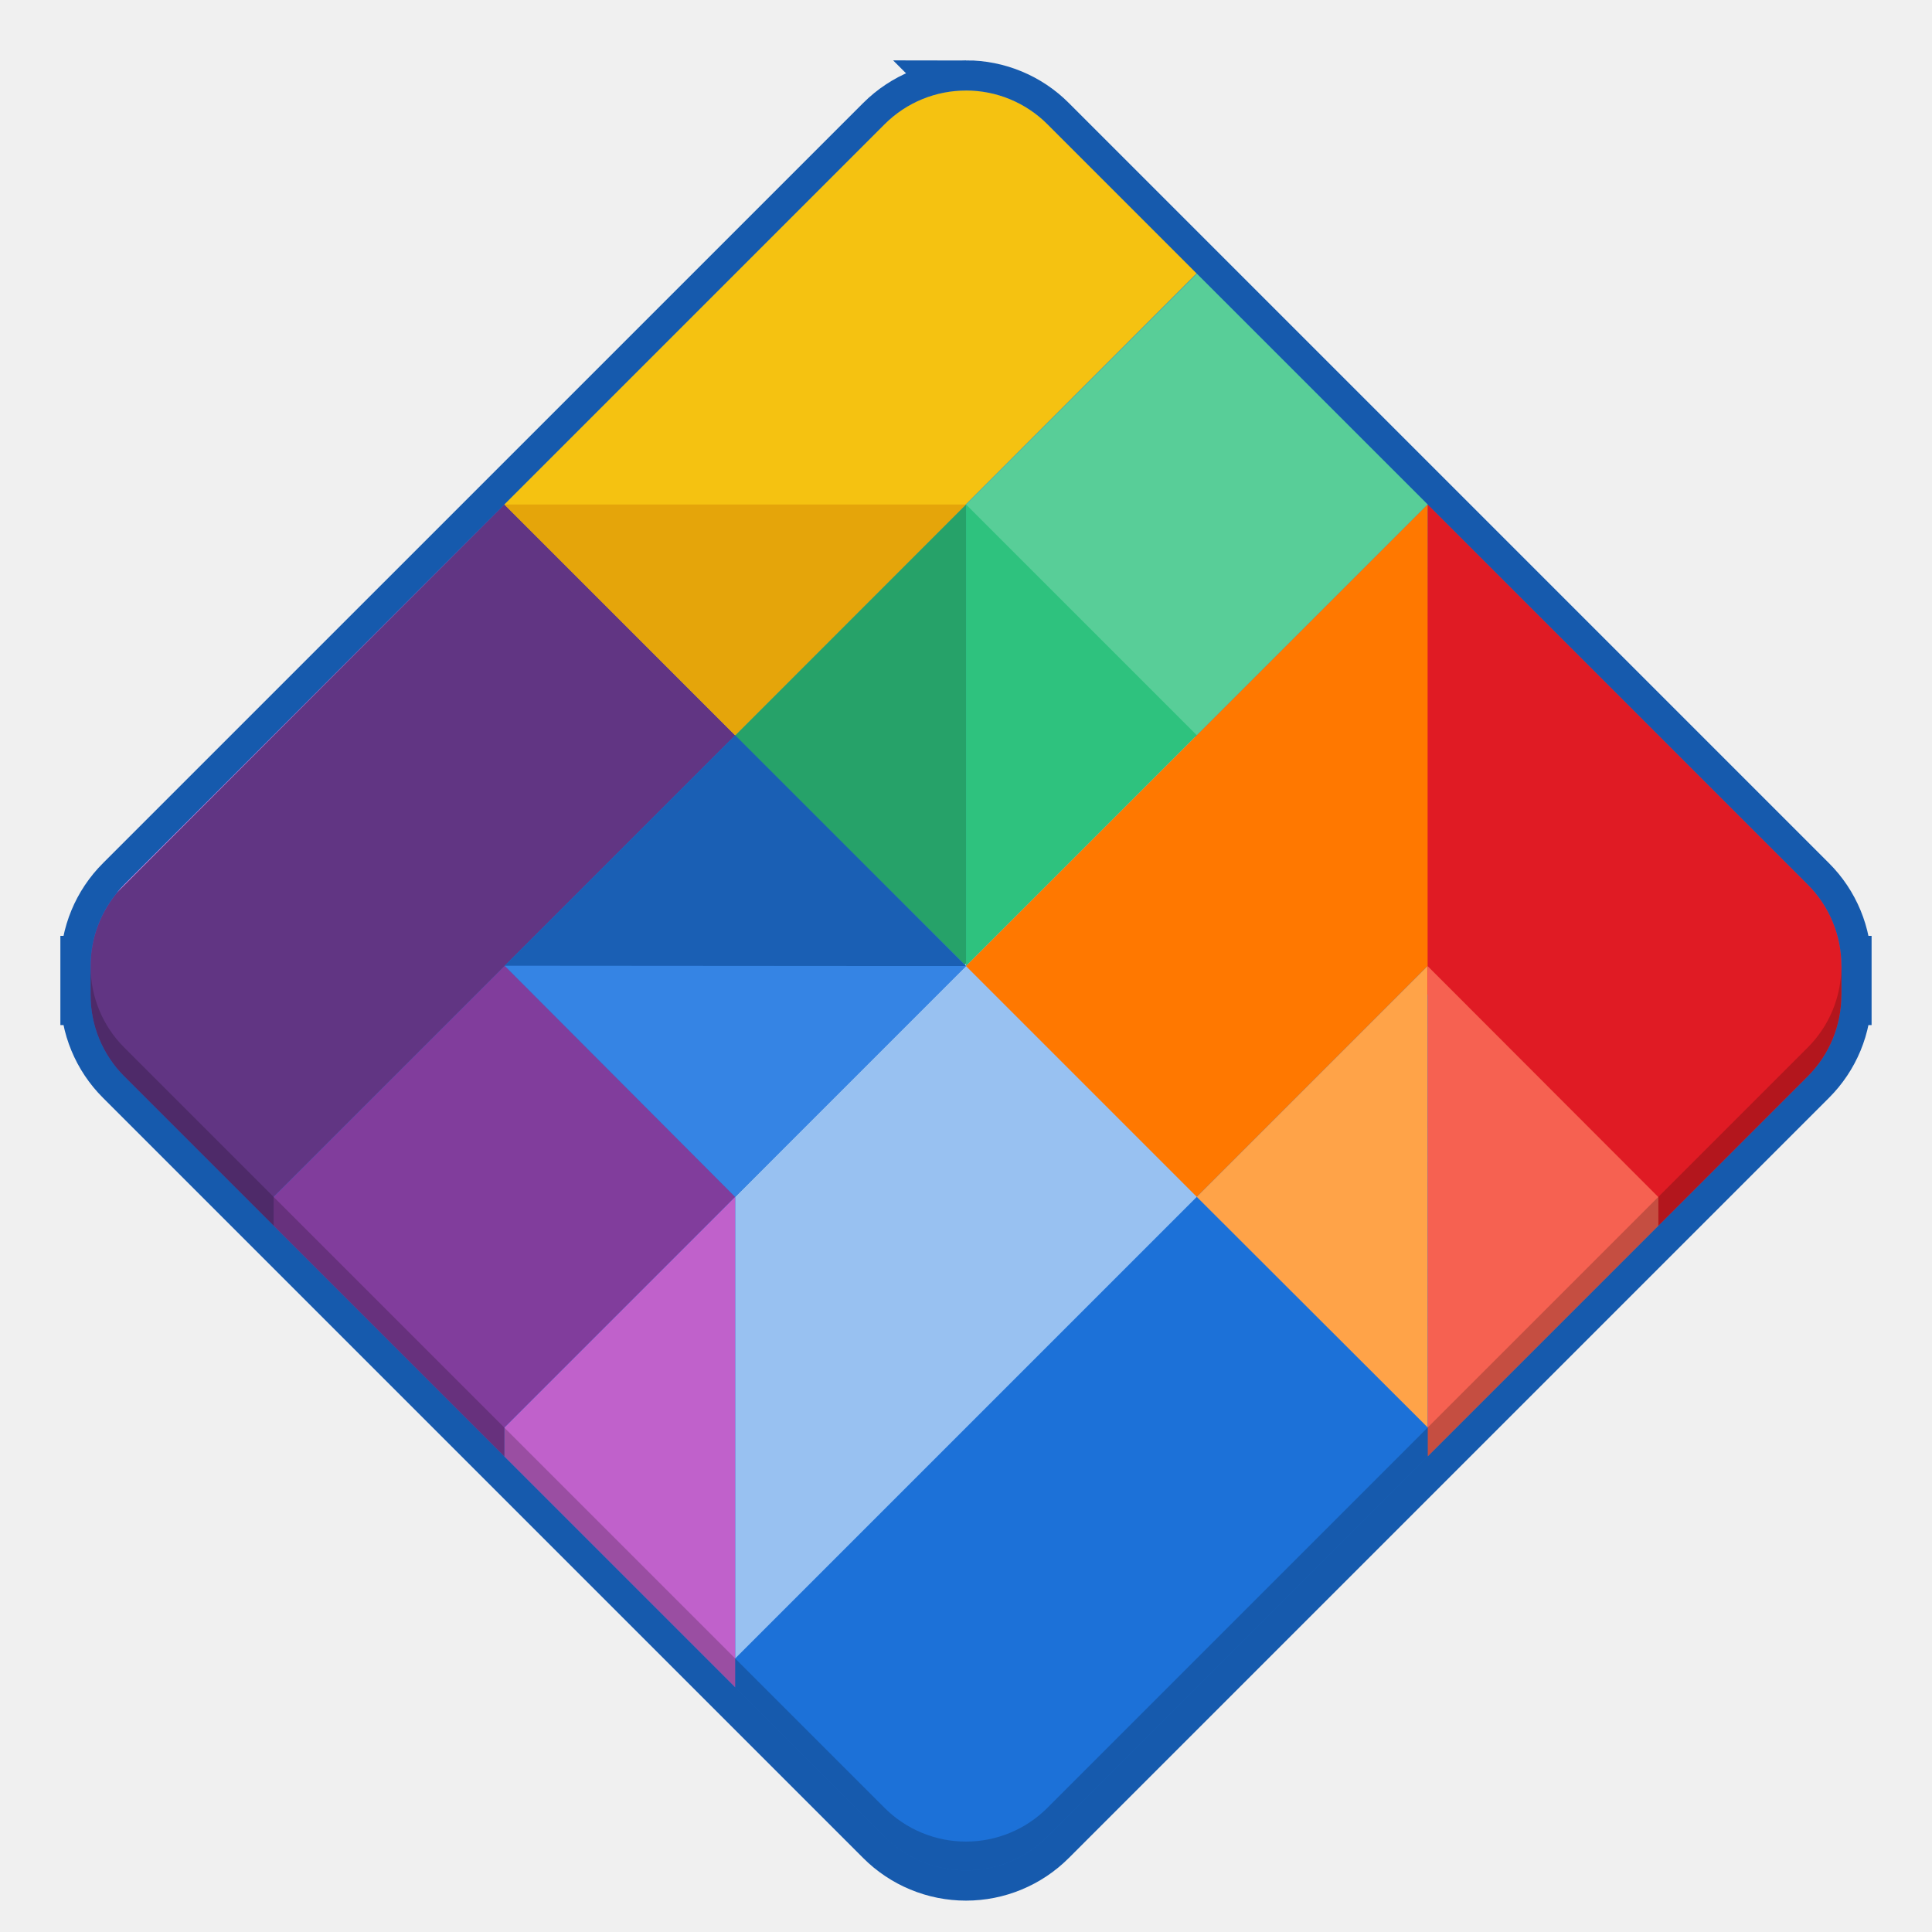
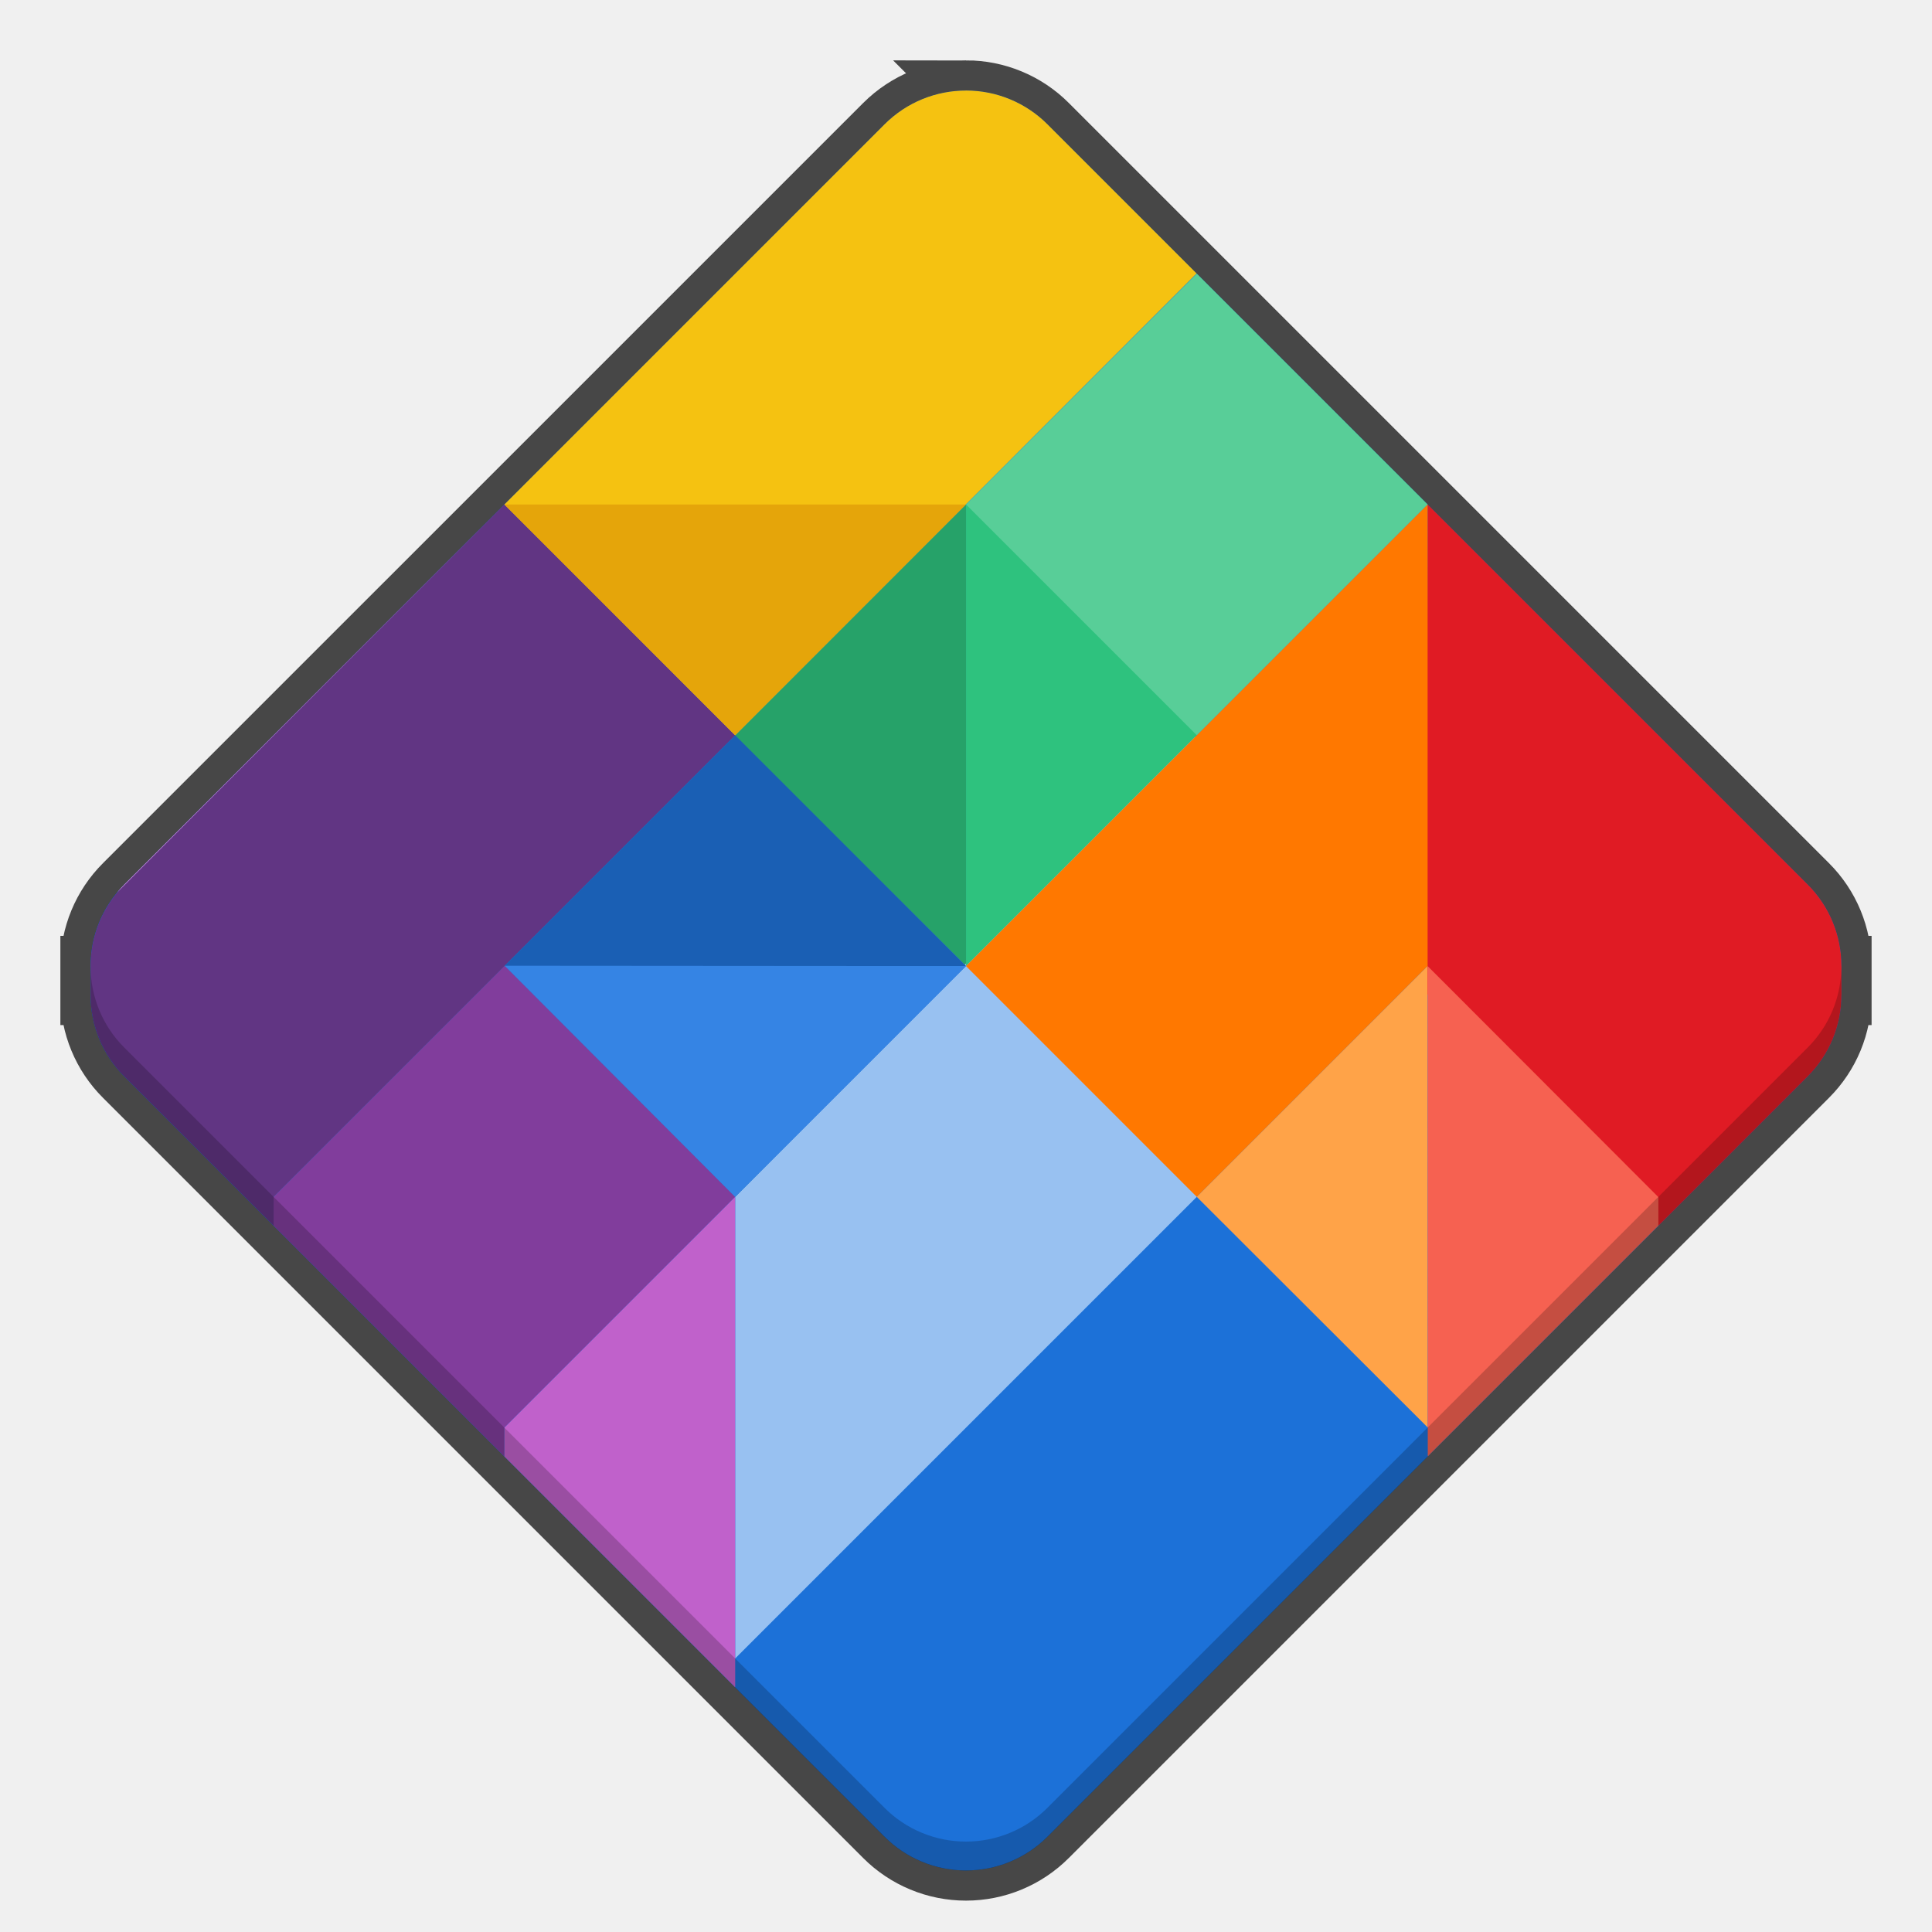
<svg xmlns="http://www.w3.org/2000/svg" width="64" height="64" version="1.0">
  <g stroke-width=".478">
-     <path d="m32 3c-0.977 0-1.954 0.374-2.703 1.123l-25.177 25.176a3.8 3.8 0 0 0-1.119 2.703h-9.557e-4v0.956h9.557e-4a3.8 3.8 0 0 0 1.119 2.703l25.177 25.177a3.814 3.814 0 0 0 5.405 0l25.177-25.177a3.8 3.8 0 0 0 1.119-2.703h9.56e-4v-0.956h-9.56e-4a3.799 3.799 0 0 0-1.119-2.703l-25.177-25.177a3.809 3.809 0 0 0-2.703-1.123z" fill="#1c71d8" stroke="#165aad" stroke-width="2" />
+     <path d="m32 3c-0.977 0-1.954 0.374-2.703 1.123l-25.177 25.176a3.8 3.8 0 0 0-1.119 2.703h-9.557e-4v0.956h9.557e-4a3.8 3.8 0 0 0 1.119 2.703l25.177 25.177a3.814 3.814 0 0 0 5.405 0l25.177-25.177a3.8 3.8 0 0 0 1.119-2.703h9.56e-4v-0.956h-9.56e-4a3.799 3.799 0 0 0-1.119-2.703l-25.177-25.177a3.809 3.809 0 0 0-2.703-1.123z" fill="#1c71d8" stroke="#000" stroke-opacity=".706" stroke-width="2" />
    <path d="m32 3c-0.977 0-1.954 0.374-2.703 1.123l-25.177 25.176a3.8 3.8 0 0 0-1.119 2.703h-9.557e-4v0.956h9.557e-4a3.8 3.8 0 0 0 1.119 2.703l25.177 25.177a3.814 3.814 0 0 0 5.405 0l25.177-25.177a3.8 3.8 0 0 0 1.119-2.703h9.56e-4v-0.956h-9.56e-4a3.799 3.799 0 0 0-1.119-2.703l-25.177-25.177a3.809 3.809 0 0 0-2.703-1.123z" fill="#1c71d8" />
    <path d="m24.354 24.356 7.646-7.646v15.291l-7.646 7.646z" fill="#26a269" />
    <path d="m16.719 31.99-7.656 7.658v0.955l7.646 7.646v-0.957l7.644-7.644-7.635-7.658z" fill="#813d9c" />
    <path d="m39.645 39.648-15.291 15.291v-15.291l15.24-15.407z" fill="#98c1f1" />
    <path d="m39.645 9.066-7.644 7.644v15.291l15.291-15.291-7.646-7.644z" fill="#2ec27e" />
    <path d="m16.725 16.695-5.818 5.818-6.949 6.965a3.8 3.8 0 0 0-0.957 2.523v0.955a3.8 3.8 0 0 0 1.119 2.703l4.943 4.943v-0.955l15.291-15.291-7.629-7.662z" fill="#613583" />
    <path d="m32 3c-0.977 0-1.955 0.374-2.703 1.123l-12.588 12.588 7.644 7.646 15.285-15.299-4.936-4.936a3.809 3.809 0 0 0-2.703-1.123z" fill="#f5c211" />
    <path d="m47.291 16.711-0.031 16.199 7.686 7.686 4.934-4.936a3.8 3.8 0 0 0 1.119-2.703h0.002v-0.955h-0.002a3.799 3.799 0 0 0-1.119-2.703l-12.588-12.588z" fill="#e01b24" />
    <path d="m32 32.002 15.291-15.291v15.291l-7.646 7.646z" fill="#ff7800" />
    <path d="m32 16.711 7.646 7.646 7.646-7.646-7.646-7.646z" fill="#fff" opacity=".2" />
    <path d="m16.709 16.711-12.59 12.588a3.8 3.8 0 0 0-0.254 0.281l12.844-12.869z" fill="#dc8add" />
    <path d="m16.708 16.711 7.646 7.646 7.646-7.646z" fill="#e5a50a" />
    <path d="m39.645 39.648 7.651 7.64-0.006-15.285z" fill="#ffa348" />
    <path d="m24.354 39.648 7.646-7.646-7.638-7.59z" fill="#3584e4" />
    <path d="m47.291 32.002 0.006 16.24 7.639-7.639v-0.947l-7.644-7.654z" fill="#f66151" />
    <path d="m24.354 39.648-7.644 7.644v0.957l7.644 7.644v-16.246z" fill="#c061cb" />
    <path d="m32 32.002-7.646-7.646-7.646 7.646z" fill="#1a5fb4" />
    <path d="m32 32.002-7.646 7.646-7.635-7.657z" fill="#3584e4" />
    <path d="m3 32.002v0.956h4.778e-4a3.8 3.8 0 0 0 1.119 2.703l25.177 25.177a3.814 3.814 0 0 0 5.405 0l25.177-25.177a3.8 3.8 0 0 0 1.119-2.703h4.78e-4v-0.956h-4.78e-4a3.8 3.8 0 0 1-1.119 2.703l-25.177 25.177a3.814 3.814 0 0 1-5.405 0l-25.177-25.177a3.8 3.8 0 0 1-1.119-2.703h-9.557e-4z" opacity=".2" />
  </g>
</svg>
